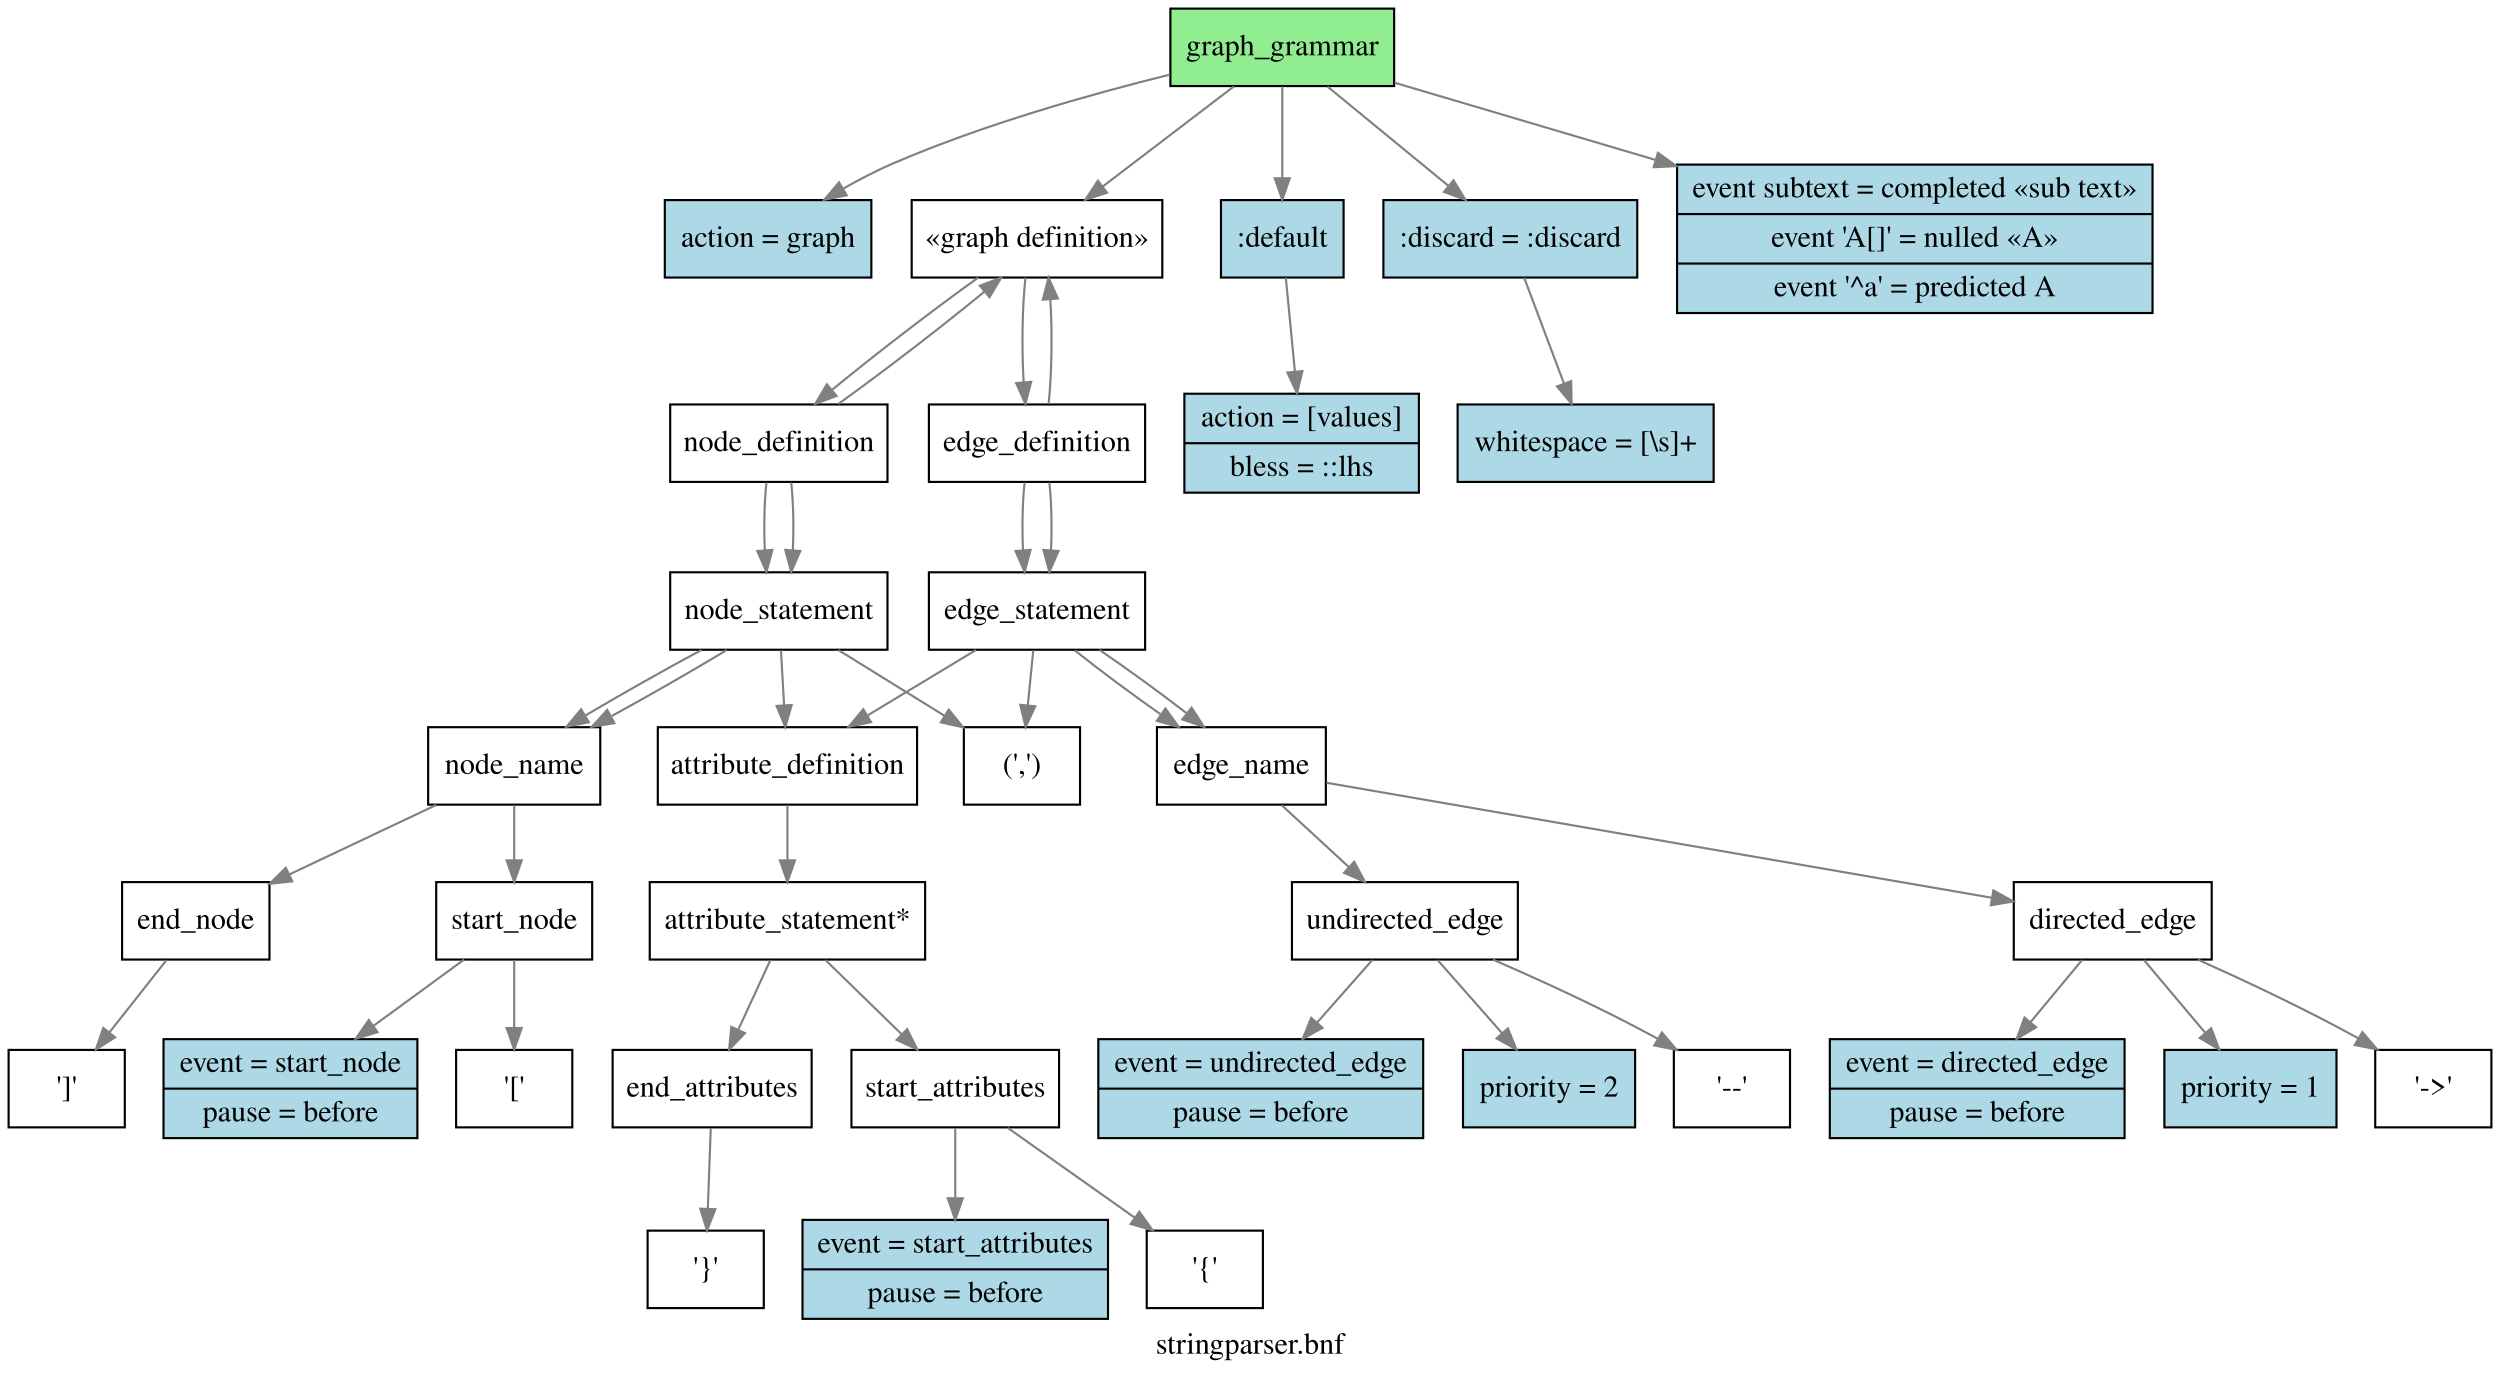
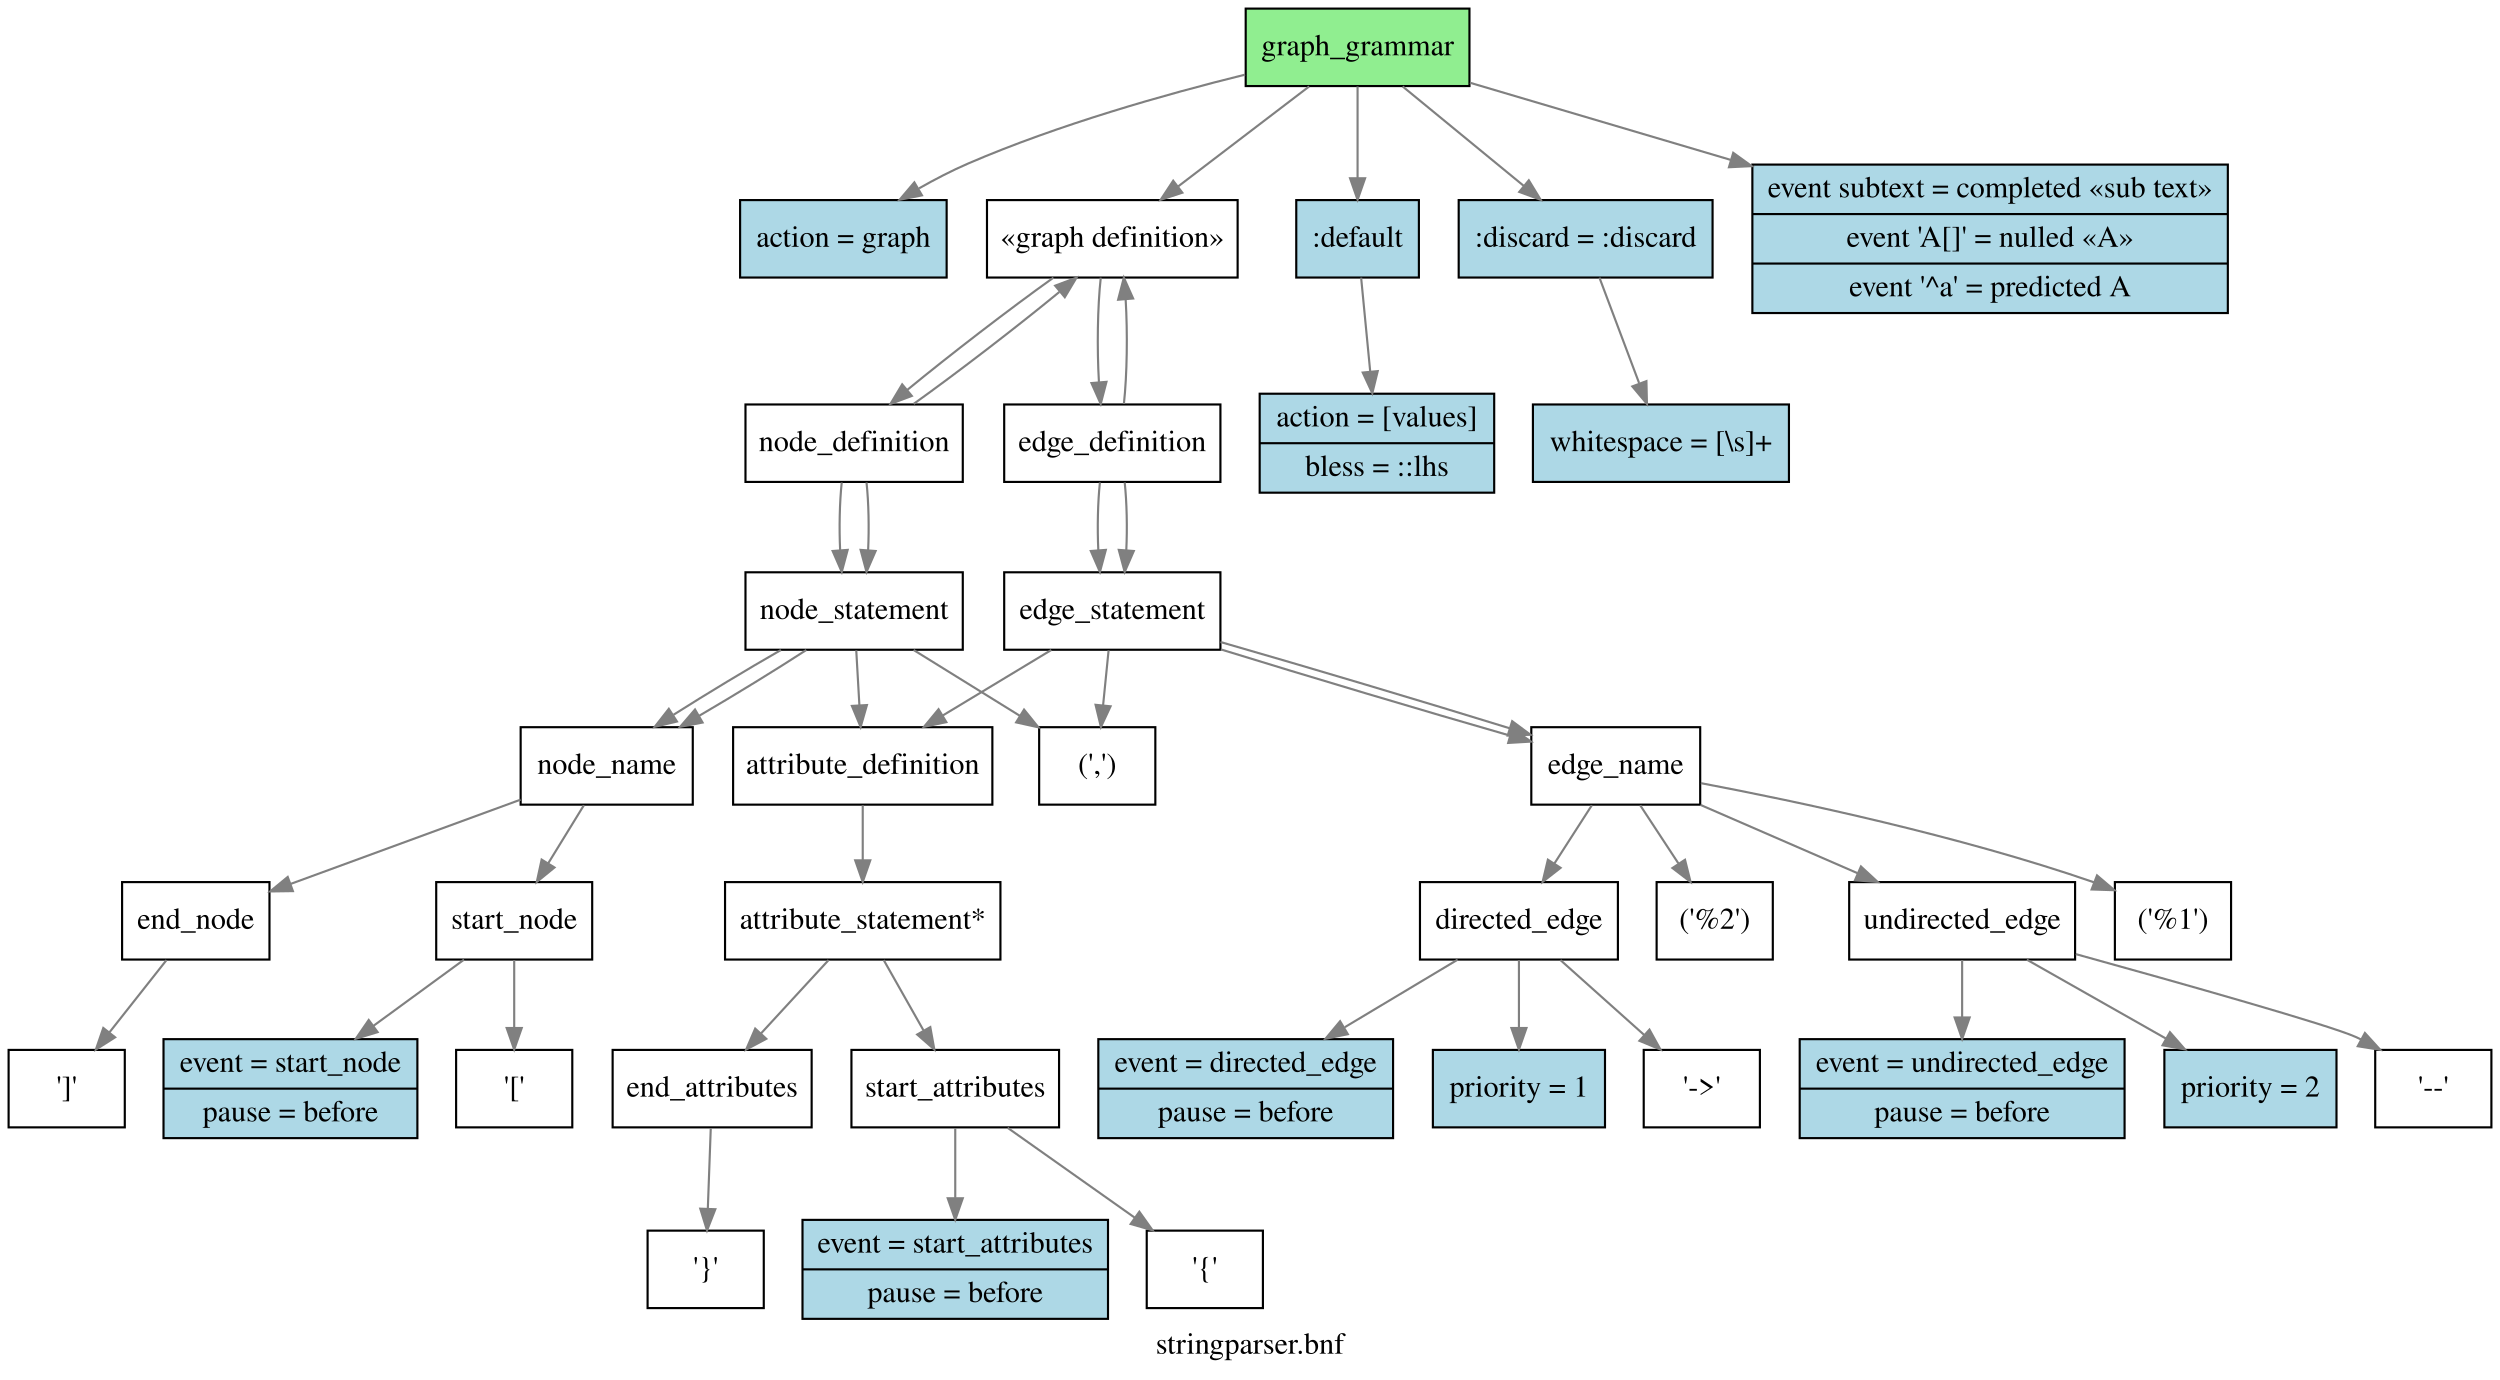
<svg xmlns="http://www.w3.org/2000/svg" width="1162pt" height="641pt" viewBox="0.00 0.00 1162.00 641.00">
  <g id="graph0" class="graph" transform="scale(1 1) rotate(0) translate(4 637)">
    <polygon fill="white" stroke="white" points="-4,5 -4,-637 1159,-637 1159,5 -4,5" />
    <text text-anchor="middle" x="577" y="-7.8" font-family="Times,serif" font-size="14.00">stringparser.bnf</text>
    <g id="node1" class="node">
-       <polygon fill="lightgreen" stroke="black" points="644,-633 540,-633 540,-597 644,-597 644,-633" />
-       <text text-anchor="middle" x="592" y="-611.3" font-family="Times,serif" font-size="14.00">graph_grammar</text>
+       <polygon fill="lightgreen" stroke="black" points="679,-633 575,-633 575,-597 679,-597 679,-633" />
+       <text text-anchor="middle" x="627" y="-611.3" font-family="Times,serif" font-size="14.00">graph_grammar</text>
    </g>
    <g id="node2" class="node">
-       <polygon fill="lightblue" stroke="black" points="305,-508 305,-544 401,-544 401,-508 305,-508" />
-       <text text-anchor="middle" x="353" y="-522.3" font-family="Times,serif" font-size="14.00">action = graph</text>
+       <polygon fill="lightblue" stroke="black" points="340,-508 340,-544 436,-544 436,-508 340,-508" />
+       <text text-anchor="middle" x="388" y="-522.3" font-family="Times,serif" font-size="14.00">action = graph</text>
    </g>
    <g id="edge1" class="edge">
-       <path fill="none" stroke="grey" d="M539.718,-602.309C502.914,-593.215 452.936,-579.104 411,-561 403.39,-557.715 395.539,-553.636 388.166,-549.456" />
-       <polygon fill="grey" stroke="grey" points="389.533,-546.201 379.137,-544.16 385.992,-552.239 389.533,-546.201" />
+       <path fill="none" stroke="grey" d="M574.718,-602.309C537.914,-593.215 487.936,-579.104 446,-561 438.39,-557.715 430.539,-553.636 423.166,-549.456" />
+       <polygon fill="grey" stroke="grey" points="424.533,-546.201 414.137,-544.16 420.992,-552.239 424.533,-546.201" />
    </g>
    <g id="node3" class="node">
-       <polygon fill="none" stroke="black" points="536.25,-544 419.75,-544 419.75,-508 536.25,-508 536.25,-544" />
-       <text text-anchor="middle" x="478" y="-522.3" font-family="Times,serif" font-size="14.00">«graph definition»</text>
+       <polygon fill="none" stroke="black" points="571.25,-544 454.75,-544 454.75,-508 571.25,-508 571.25,-544" />
+       <text text-anchor="middle" x="513" y="-522.3" font-family="Times,serif" font-size="14.00">«graph definition»</text>
    </g>
    <g id="edge2" class="edge">
-       <path fill="none" stroke="grey" d="M569.477,-596.812C552.068,-583.525 527.785,-564.994 508.613,-550.362" />
-       <polygon fill="grey" stroke="grey" points="510.549,-547.437 500.476,-544.153 506.302,-553.002 510.549,-547.437" />
-     </g>
-     <g id="node31" class="node">
-       <polygon fill="lightblue" stroke="black" points="620.5,-544 563.5,-544 563.5,-508 620.5,-508 620.5,-544" />
-       <text text-anchor="middle" x="592" y="-522.3" font-family="Times,serif" font-size="14.00">:default</text>
-     </g>
-     <g id="edge38" class="edge">
-       <path fill="none" stroke="grey" d="M592,-596.812C592,-584.657 592,-568.114 592,-554.182" />
-       <polygon fill="grey" stroke="grey" points="595.5,-554.153 592,-544.153 588.5,-554.153 595.5,-554.153" />
+       <path fill="none" stroke="grey" d="M604.477,-596.812C587.068,-583.525 562.785,-564.994 543.613,-550.362" />
+       <polygon fill="grey" stroke="grey" points="545.549,-547.437 535.476,-544.153 541.302,-553.002 545.549,-547.437" />
    </g>
    <g id="node33" class="node">
-       <polygon fill="lightblue" stroke="black" points="757,-544 639,-544 639,-508 757,-508 757,-544" />
-       <text text-anchor="middle" x="698" y="-522.3" font-family="Times,serif" font-size="14.00">:discard = :discard</text>
+       <polygon fill="lightblue" stroke="black" points="655.5,-544 598.5,-544 598.5,-508 655.5,-508 655.5,-544" />
+       <text text-anchor="middle" x="627" y="-522.3" font-family="Times,serif" font-size="14.00">:default</text>
    </g>
    <g id="edge40" class="edge">
-       <path fill="none" stroke="grey" d="M612.942,-596.812C629.057,-583.585 651.506,-565.16 669.295,-550.559" />
-       <polygon fill="grey" stroke="grey" points="671.592,-553.202 677.101,-544.153 667.151,-547.792 671.592,-553.202" />
+       <path fill="none" stroke="grey" d="M627,-596.812C627,-584.657 627,-568.114 627,-554.182" />
+       <polygon fill="grey" stroke="grey" points="630.5,-554.153 627,-544.153 623.5,-554.153 630.5,-554.153" />
    </g>
    <g id="node35" class="node">
-       <polygon fill="lightblue" stroke="black" points="775.5,-491.5 775.5,-560.5 996.5,-560.5 996.5,-491.5 775.5,-491.5" />
-       <text text-anchor="middle" x="886" y="-545.3" font-family="Times,serif" font-size="14.00">event subtext = completed «sub text»</text>
-       <polyline fill="none" stroke="black" points="775.5,-537.5 996.5,-537.5 " />
-       <text text-anchor="middle" x="886" y="-522.3" font-family="Times,serif" font-size="14.00">event 'A[]' = nulled «A»</text>
-       <polyline fill="none" stroke="black" points="775.5,-514.5 996.5,-514.5 " />
-       <text text-anchor="middle" x="886" y="-499.3" font-family="Times,serif" font-size="14.00">event '^a' = predicted A</text>
+       <polygon fill="lightblue" stroke="black" points="792,-544 674,-544 674,-508 792,-508 792,-544" />
+       <text text-anchor="middle" x="733" y="-522.3" font-family="Times,serif" font-size="14.00">:discard = :discard</text>
    </g>
    <g id="edge42" class="edge">
-       <path fill="none" stroke="grey" d="M644.223,-598.546C677.901,-588.58 723.149,-575.19 765.392,-562.69" />
-       <polygon fill="grey" stroke="grey" points="766.606,-565.981 775.201,-559.787 764.619,-559.269 766.606,-565.981" />
+       <path fill="none" stroke="grey" d="M647.942,-596.812C664.057,-583.585 686.506,-565.16 704.295,-550.559" />
+       <polygon fill="grey" stroke="grey" points="706.592,-553.202 712.101,-544.153 702.151,-547.792 706.592,-553.202" />
+     </g>
+     <g id="node37" class="node">
+       <polygon fill="lightblue" stroke="black" points="810.5,-491.5 810.5,-560.5 1031.5,-560.5 1031.5,-491.5 810.5,-491.5" />
+       <text text-anchor="middle" x="921" y="-545.3" font-family="Times,serif" font-size="14.00">event subtext = completed «sub text»</text>
+       <polyline fill="none" stroke="black" points="810.5,-537.5 1031.5,-537.5 " />
+       <text text-anchor="middle" x="921" y="-522.3" font-family="Times,serif" font-size="14.00">event 'A[]' = nulled «A»</text>
+       <polyline fill="none" stroke="black" points="810.5,-514.5 1031.5,-514.5 " />
+       <text text-anchor="middle" x="921" y="-499.3" font-family="Times,serif" font-size="14.00">event '^a' = predicted A</text>
+     </g>
+     <g id="edge44" class="edge">
+       <path fill="none" stroke="grey" d="M679.223,-598.546C712.901,-588.58 758.149,-575.19 800.392,-562.69" />
+       <polygon fill="grey" stroke="grey" points="801.606,-565.981 810.201,-559.787 799.619,-559.269 801.606,-565.981" />
    </g>
    <g id="node4" class="node">
-       <polygon fill="none" stroke="black" points="408.5,-449 307.5,-449 307.5,-413 408.5,-413 408.5,-449" />
-       <text text-anchor="middle" x="358" y="-427.3" font-family="Times,serif" font-size="14.00">node_definition</text>
+       <polygon fill="none" stroke="black" points="443.5,-449 342.5,-449 342.5,-413 443.5,-413 443.5,-449" />
+       <text text-anchor="middle" x="393" y="-427.3" font-family="Times,serif" font-size="14.00">node_definition</text>
    </g>
    <g id="edge3" class="edge">
-       <path fill="none" stroke="grey" d="M450.626,-507.942C430.098,-493.286 402.431,-472.001 382.601,-455.692" />
-       <polygon fill="grey" stroke="grey" points="384.812,-452.979 374.89,-449.264 380.33,-458.356 384.812,-452.979" />
+       <path fill="none" stroke="grey" d="M485.626,-507.942C465.098,-493.286 437.431,-472.001 417.601,-455.692" />
+       <polygon fill="grey" stroke="grey" points="419.812,-452.979 409.89,-449.264 415.33,-458.356 419.812,-452.979" />
    </g>
    <g id="node20" class="node">
-       <polygon fill="none" stroke="black" points="528.25,-449 427.75,-449 427.75,-413 528.25,-413 528.25,-449" />
-       <text text-anchor="middle" x="478" y="-427.3" font-family="Times,serif" font-size="14.00">edge_definition</text>
+       <polygon fill="none" stroke="black" points="563.25,-449 462.75,-449 462.75,-413 563.25,-413 563.25,-449" />
+       <text text-anchor="middle" x="513" y="-427.3" font-family="Times,serif" font-size="14.00">edge_definition</text>
    </g>
    <g id="edge22" class="edge">
-       <path fill="none" stroke="grey" d="M472.636,-507.942C471.141,-494.394 470.855,-475.18 471.78,-459.469" />
-       <polygon fill="grey" stroke="grey" points="475.288,-459.516 472.613,-449.264 468.311,-458.946 475.288,-459.516" />
+       <path fill="none" stroke="grey" d="M507.636,-507.942C506.141,-494.394 505.855,-475.18 506.78,-459.469" />
+       <polygon fill="grey" stroke="grey" points="510.288,-459.516 507.613,-449.264 503.311,-458.946 510.288,-459.516" />
    </g>
    <g id="node5" class="node">
-       <polygon fill="none" stroke="black" points="408.5,-371 307.5,-371 307.5,-335 408.5,-335 408.5,-371" />
-       <text text-anchor="middle" x="358" y="-349.3" font-family="Times,serif" font-size="14.00">node_statement</text>
+       <polygon fill="none" stroke="black" points="443.5,-371 342.5,-371 342.5,-335 443.5,-335 443.5,-371" />
+       <text text-anchor="middle" x="393" y="-349.3" font-family="Times,serif" font-size="14.00">node_statement</text>
    </g>
    <g id="edge4" class="edge">
-       <path fill="none" stroke="grey" d="M352.239,-412.754C351.248,-403.426 351.002,-391.691 351.5,-381.165" />
-       <polygon fill="grey" stroke="grey" points="354.991,-381.41 352.246,-371.177 348.011,-380.889 354.991,-381.41" />
+       <path fill="none" stroke="grey" d="M387.239,-412.754C386.248,-403.426 386.002,-391.691 386.5,-381.165" />
+       <polygon fill="grey" stroke="grey" points="389.991,-381.41 387.246,-371.177 383.011,-380.889 389.991,-381.41" />
    </g>
    <g id="edge5" class="edge">
-       <path fill="none" stroke="grey" d="M363.761,-412.754C364.752,-403.426 364.998,-391.691 364.5,-381.165" />
-       <polygon fill="grey" stroke="grey" points="367.989,-380.889 363.754,-371.177 361.009,-381.41 367.989,-380.889" />
+       <path fill="none" stroke="grey" d="M398.761,-412.754C399.752,-403.426 399.998,-391.691 399.5,-381.165" />
+       <polygon fill="grey" stroke="grey" points="402.989,-380.889 398.754,-371.177 396.009,-381.41 402.989,-380.889" />
    </g>
    <g id="edge21" class="edge">
-       <path fill="none" stroke="grey" d="M385.663,-449.264C406.167,-463.917 433.675,-485.086 453.414,-501.32" />
-       <polygon fill="grey" stroke="grey" points="451.433,-504.226 461.354,-507.942 455.916,-498.85 451.433,-504.226" />
+       <path fill="none" stroke="grey" d="M420.663,-449.264C441.167,-463.917 468.675,-485.086 488.414,-501.32" />
+       <polygon fill="grey" stroke="grey" points="486.433,-504.226 496.354,-507.942 490.916,-498.85 486.433,-504.226" />
    </g>
    <g id="node6" class="node">
-       <polygon fill="none" stroke="black" points="275,-299 195,-299 195,-263 275,-263 275,-299" />
-       <text text-anchor="middle" x="235" y="-277.3" font-family="Times,serif" font-size="14.00">node_name</text>
+       <polygon fill="none" stroke="black" points="318,-299 238,-299 238,-263 318,-263 318,-299" />
+       <text text-anchor="middle" x="278" y="-277.3" font-family="Times,serif" font-size="14.00">node_name</text>
    </g>
    <g id="edge6" class="edge">
-       <path fill="none" stroke="grey" d="M322.014,-334.876C304.974,-325.724 284.823,-314.342 268.158,-304.485" />
-       <polygon fill="grey" stroke="grey" points="269.68,-301.317 259.301,-299.19 266.088,-307.325 269.68,-301.317" />
+       <path fill="none" stroke="grey" d="M358.971,-334.876C343.125,-325.808 324.476,-314.552 309.021,-304.759" />
+       <polygon fill="grey" stroke="grey" points="310.644,-301.642 300.336,-299.19 306.865,-307.534 310.644,-301.642" />
    </g>
    <g id="edge7" class="edge">
-       <path fill="none" stroke="grey" d="M333.808,-334.876C318.543,-325.639 298.467,-314.131 280.361,-304.212" />
-       <polygon fill="grey" stroke="grey" points="281.567,-300.884 271.109,-299.19 278.228,-307.036 281.567,-300.884" />
+       <path fill="none" stroke="grey" d="M370.765,-334.876C356.556,-325.639 337.795,-314.131 320.823,-304.212" />
+       <polygon fill="grey" stroke="grey" points="322.553,-301.169 312.144,-299.19 319.047,-307.228 322.553,-301.169" />
    </g>
    <g id="node12" class="node">
-       <polygon fill="none" stroke="black" points="422.25,-299 301.75,-299 301.75,-263 422.25,-263 422.25,-299" />
-       <text text-anchor="middle" x="362" y="-277.3" font-family="Times,serif" font-size="14.00">attribute_definition</text>
+       <polygon fill="none" stroke="black" points="457.25,-299 336.75,-299 336.75,-263 457.25,-263 457.25,-299" />
+       <text text-anchor="middle" x="397" y="-277.3" font-family="Times,serif" font-size="14.00">attribute_definition</text>
    </g>
    <g id="edge13" class="edge">
-       <path fill="none" stroke="grey" d="M358.989,-334.697C359.43,-326.983 359.959,-317.712 360.451,-309.112" />
-       <polygon fill="grey" stroke="grey" points="363.946,-309.288 361.023,-299.104 356.958,-308.888 363.946,-309.288" />
+       <path fill="none" stroke="grey" d="M393.989,-334.697C394.43,-326.983 394.959,-317.712 395.451,-309.112" />
+       <polygon fill="grey" stroke="grey" points="398.946,-309.288 396.023,-299.104 391.958,-308.888 398.946,-309.288" />
    </g>
    <g id="node19" class="node">
-       <polygon fill="none" stroke="black" points="498,-299 444,-299 444,-263 498,-263 498,-299" />
-       <text text-anchor="middle" x="471" y="-277.3" font-family="Times,serif" font-size="14.00">(',')</text>
+       <polygon fill="none" stroke="black" points="533,-299 479,-299 479,-263 533,-263 533,-299" />
+       <text text-anchor="middle" x="506" y="-277.3" font-family="Times,serif" font-size="14.00">(',')</text>
    </g>
    <g id="edge20" class="edge">
-       <path fill="none" stroke="grey" d="M385.643,-334.876C400.528,-325.655 419.066,-314.172 435.059,-304.265" />
-       <polygon fill="grey" stroke="grey" points="436.985,-307.189 443.642,-298.947 433.298,-301.238 436.985,-307.189" />
+       <path fill="none" stroke="grey" d="M420.643,-334.876C435.528,-325.655 454.066,-314.172 470.059,-304.265" />
+       <polygon fill="grey" stroke="grey" points="471.985,-307.189 478.642,-298.947 468.298,-301.238 471.985,-307.189" />
    </g>
    <g id="node7" class="node">
      <polygon fill="none" stroke="black" points="271.25,-227 198.75,-227 198.75,-191 271.25,-191 271.25,-227" />
      <text text-anchor="middle" x="235" y="-205.3" font-family="Times,serif" font-size="14.00">start_node</text>
    </g>
    <g id="edge8" class="edge">
-       <path fill="none" stroke="grey" d="M235,-262.697C235,-254.983 235,-245.712 235,-237.112" />
-       <polygon fill="grey" stroke="grey" points="238.5,-237.104 235,-227.104 231.5,-237.104 238.5,-237.104" />
+       <path fill="none" stroke="grey" d="M267.371,-262.697C262.372,-254.559 256.309,-244.689 250.788,-235.701" />
+       <polygon fill="grey" stroke="grey" points="253.723,-233.793 245.507,-227.104 247.759,-237.457 253.723,-233.793" />
    </g>
    <g id="node10" class="node">
      <polygon fill="none" stroke="black" points="121.25,-227 52.75,-227 52.75,-191 121.25,-191 121.25,-227" />
      <text text-anchor="middle" x="87" y="-205.3" font-family="Times,serif" font-size="14.00">end_node</text>
    </g>
    <g id="edge11" class="edge">
-       <path fill="none" stroke="grey" d="M198.795,-262.876C178.221,-253.145 152.318,-240.894 130.627,-230.635" />
-       <polygon fill="grey" stroke="grey" points="131.842,-227.337 121.306,-226.226 128.849,-233.665 131.842,-227.337" />
+       <path fill="none" stroke="grey" d="M237.96,-265.326C206.733,-253.881 163.399,-238 131.166,-226.186" />
+       <polygon fill="grey" stroke="grey" points="132.138,-222.815 121.545,-222.66 129.729,-229.388 132.138,-222.815" />
    </g>
    <g id="node8" class="node">
      <polygon fill="lightblue" stroke="black" points="72,-108 72,-154 190,-154 190,-108 72,-108" />
      <text text-anchor="middle" x="131" y="-138.8" font-family="Times,serif" font-size="14.00">event = start_node</text>
      <polyline fill="none" stroke="black" points="72,-131 190,-131 " />
      <text text-anchor="middle" x="131" y="-115.8" font-family="Times,serif" font-size="14.00">pause = before</text>
    </g>
    <g id="edge9" class="edge">
      <path fill="none" stroke="grey" d="M211.66,-190.944C199.245,-181.871 183.659,-170.482 169.506,-160.139" />
      <polygon fill="grey" stroke="grey" points="171.513,-157.271 161.374,-154.196 167.383,-162.922 171.513,-157.271" />
    </g>
    <g id="node9" class="node">
      <polygon fill="none" stroke="black" points="262,-149 208,-149 208,-113 262,-113 262,-149" />
      <text text-anchor="middle" x="235" y="-127.3" font-family="Times,serif" font-size="14.00">'['</text>
    </g>
    <g id="edge10" class="edge">
      <path fill="none" stroke="grey" d="M235,-190.754C235,-181.523 235,-169.935 235,-159.495" />
      <polygon fill="grey" stroke="grey" points="238.5,-159.177 235,-149.177 231.5,-159.177 238.5,-159.177" />
    </g>
    <g id="node11" class="node">
      <polygon fill="none" stroke="black" points="54,-149 0,-149 0,-113 54,-113 54,-149" />
      <text text-anchor="middle" x="27" y="-127.3" font-family="Times,serif" font-size="14.00">']'</text>
    </g>
    <g id="edge12" class="edge">
      <path fill="none" stroke="grey" d="M73.385,-190.754C65.56,-180.843 55.59,-168.214 46.9,-157.207" />
      <polygon fill="grey" stroke="grey" points="49.505,-154.857 40.561,-149.177 44.01,-159.195 49.505,-154.857" />
    </g>
    <g id="node13" class="node">
-       <polygon fill="none" stroke="black" points="426,-227 298,-227 298,-191 426,-191 426,-227" />
-       <text text-anchor="middle" x="362" y="-205.3" font-family="Times,serif" font-size="14.00">attribute_statement*</text>
+       <polygon fill="none" stroke="black" points="461,-227 333,-227 333,-191 461,-191 461,-227" />
+       <text text-anchor="middle" x="397" y="-205.3" font-family="Times,serif" font-size="14.00">attribute_statement*</text>
    </g>
    <g id="edge14" class="edge">
-       <path fill="none" stroke="grey" d="M362,-262.697C362,-254.983 362,-245.712 362,-237.112" />
-       <polygon fill="grey" stroke="grey" points="365.5,-237.104 362,-227.104 358.5,-237.104 365.5,-237.104" />
+       <path fill="none" stroke="grey" d="M397,-262.697C397,-254.983 397,-245.712 397,-237.112" />
+       <polygon fill="grey" stroke="grey" points="400.5,-237.104 397,-227.104 393.5,-237.104 400.5,-237.104" />
    </g>
    <g id="node14" class="node">
      <polygon fill="none" stroke="black" points="488.25,-149 391.75,-149 391.75,-113 488.25,-113 488.25,-149" />
      <text text-anchor="middle" x="440" y="-127.3" font-family="Times,serif" font-size="14.00">start_attributes</text>
    </g>
    <g id="edge15" class="edge">
-       <path fill="none" stroke="grey" d="M379.699,-190.754C390.171,-180.551 403.598,-167.469 415.122,-156.24" />
-       <polygon fill="grey" stroke="grey" points="417.651,-158.663 422.371,-149.177 412.766,-153.649 417.651,-158.663" />
+       <path fill="none" stroke="grey" d="M406.757,-190.754C412.2,-181.135 419.091,-168.955 425.186,-158.182" />
+       <polygon fill="grey" stroke="grey" points="428.403,-159.604 430.281,-149.177 422.311,-156.157 428.403,-159.604" />
    </g>
    <g id="node17" class="node">
      <polygon fill="none" stroke="black" points="373.25,-149 280.75,-149 280.75,-113 373.25,-113 373.25,-149" />
      <text text-anchor="middle" x="327" y="-127.3" font-family="Times,serif" font-size="14.00">end_attributes</text>
    </g>
    <g id="edge18" class="edge">
-       <path fill="none" stroke="grey" d="M354.058,-190.754C349.672,-181.232 344.132,-169.201 339.208,-158.509" />
-       <polygon fill="grey" stroke="grey" points="342.273,-156.796 334.911,-149.177 335.915,-159.724 342.273,-156.796" />
+       <path fill="none" stroke="grey" d="M381.116,-190.754C371.808,-180.649 359.898,-167.718 349.622,-156.561" />
+       <polygon fill="grey" stroke="grey" points="352.17,-154.162 342.821,-149.177 347.022,-158.904 352.17,-154.162" />
    </g>
    <g id="node15" class="node">
      <polygon fill="lightblue" stroke="black" points="369,-24 369,-70 511,-70 511,-24 369,-24" />
      <text text-anchor="middle" x="440" y="-54.8" font-family="Times,serif" font-size="14.00">event = start_attributes</text>
      <polyline fill="none" stroke="black" points="369,-47 511,-47 " />
      <text text-anchor="middle" x="440" y="-31.8" font-family="Times,serif" font-size="14.00">pause = before</text>
    </g>
    <g id="edge16" class="edge">
      <path fill="none" stroke="grey" d="M440,-112.61C440,-103.204 440,-91.284 440,-80.251" />
      <polygon fill="grey" stroke="grey" points="443.5,-80.055 440,-70.055 436.5,-80.055 443.5,-80.055" />
    </g>
    <g id="node16" class="node">
      <polygon fill="none" stroke="black" points="583,-65 529,-65 529,-29 583,-29 583,-65" />
      <text text-anchor="middle" x="556" y="-43.3" font-family="Times,serif" font-size="14.00">'{'</text>
    </g>
    <g id="edge17" class="edge">
      <path fill="none" stroke="grey" d="M464.317,-112.81C481.486,-100.674 504.68,-84.278 523.443,-71.014" />
      <polygon fill="grey" stroke="grey" points="525.569,-73.798 531.715,-65.167 521.528,-68.082 525.569,-73.798" />
    </g>
    <g id="node18" class="node">
      <polygon fill="none" stroke="black" points="351,-65 297,-65 297,-29 351,-29 351,-65" />
      <text text-anchor="middle" x="324" y="-43.3" font-family="Times,serif" font-size="14.00">'}'</text>
    </g>
    <g id="edge19" class="edge">
      <path fill="none" stroke="grey" d="M326.364,-112.61C325.967,-101.774 325.449,-87.601 324.998,-75.291" />
      <polygon fill="grey" stroke="grey" points="328.488,-74.949 324.625,-65.084 321.493,-75.205 328.488,-74.949" />
    </g>
    <g id="node21" class="node">
-       <polygon fill="none" stroke="black" points="528.25,-371 427.75,-371 427.75,-335 528.25,-335 528.25,-371" />
-       <text text-anchor="middle" x="478" y="-349.3" font-family="Times,serif" font-size="14.00">edge_statement</text>
+       <polygon fill="none" stroke="black" points="563.25,-371 462.75,-371 462.75,-335 563.25,-335 563.25,-371" />
+       <text text-anchor="middle" x="513" y="-349.3" font-family="Times,serif" font-size="14.00">edge_statement</text>
    </g>
    <g id="edge23" class="edge">
-       <path fill="none" stroke="grey" d="M472.239,-412.754C471.248,-403.426 471.002,-391.691 471.5,-381.165" />
-       <polygon fill="grey" stroke="grey" points="474.991,-381.41 472.246,-371.177 468.011,-380.889 474.991,-381.41" />
+       <path fill="none" stroke="grey" d="M507.239,-412.754C506.248,-403.426 506.002,-391.691 506.5,-381.165" />
+       <polygon fill="grey" stroke="grey" points="509.991,-381.41 507.246,-371.177 503.011,-380.889 509.991,-381.41" />
    </g>
    <g id="edge24" class="edge">
-       <path fill="none" stroke="grey" d="M483.761,-412.754C484.752,-403.426 484.998,-391.691 484.5,-381.165" />
-       <polygon fill="grey" stroke="grey" points="487.989,-380.889 483.754,-371.177 481.009,-381.41 487.989,-380.889" />
+       <path fill="none" stroke="grey" d="M518.761,-412.754C519.752,-403.426 519.998,-391.691 519.5,-381.165" />
+       <polygon fill="grey" stroke="grey" points="522.989,-380.889 518.754,-371.177 516.009,-381.41 522.989,-380.889" />
+     </g>
+     <g id="edge39" class="edge">
+       <path fill="none" stroke="grey" d="M518.387,-449.264C519.87,-462.87 520.143,-482.095 519.206,-497.77" />
+       <polygon fill="grey" stroke="grey" points="515.701,-497.688 518.364,-507.942 522.677,-498.265 515.701,-497.688" />
+     </g>
+     <g id="node22" class="node">
+       <polygon fill="none" stroke="black" points="786.25,-299 707.75,-299 707.75,-263 786.25,-263 786.25,-299" />
+       <text text-anchor="middle" x="747" y="-277.3" font-family="Times,serif" font-size="14.00">edge_name</text>
+     </g>
+     <g id="edge25" class="edge">
+       <path fill="none" stroke="grey" d="M563.478,-335.144C603.304,-322.837 658.431,-306.393 697.902,-295.073" />
+       <polygon fill="grey" stroke="grey" points="698.925,-298.421 707.58,-292.311 697.004,-291.689 698.925,-298.421" />
+     </g>
+     <g id="edge26" class="edge">
+       <path fill="none" stroke="grey" d="M563.287,-338.586C603.056,-327.168 658.164,-310.721 697.678,-298.498" />
+       <polygon fill="grey" stroke="grey" points="698.858,-301.797 707.37,-295.488 696.781,-295.112 698.858,-301.797" />
    </g>
    <g id="edge37" class="edge">
-       <path fill="none" stroke="grey" d="M483.387,-449.264C484.87,-462.87 485.143,-482.095 484.206,-497.77" />
-       <polygon fill="grey" stroke="grey" points="480.701,-497.688 483.364,-507.942 487.677,-498.265 480.701,-497.688" />
-     </g>
-     <g id="node22" class="node">
-       <polygon fill="none" stroke="black" points="612.25,-299 533.75,-299 533.75,-263 612.25,-263 612.25,-299" />
-       <text text-anchor="middle" x="573" y="-277.3" font-family="Times,serif" font-size="14.00">edge_name</text>
-     </g>
-     <g id="edge25" class="edge">
-       <path fill="none" stroke="grey" d="M495.567,-334.697C506.835,-325.711 521.741,-314.614 535.509,-304.924" />
-       <polygon fill="grey" stroke="grey" points="537.674,-307.682 543.892,-299.104 533.681,-301.932 537.674,-307.682" />
-     </g>
-     <g id="edge26" class="edge">
-       <path fill="none" stroke="grey" d="M507.137,-334.876C520.02,-326.063 534.961,-315.182 547.41,-305.586" />
-       <polygon fill="grey" stroke="grey" points="549.862,-308.112 555.575,-299.19 545.545,-302.602 549.862,-308.112" />
+       <path fill="none" stroke="grey" d="M484.623,-334.876C469.456,-325.724 450.595,-314.342 434.261,-304.485" />
+       <polygon fill="grey" stroke="grey" points="435.856,-301.36 425.486,-299.19 432.239,-307.353 435.856,-301.36" />
+     </g>
+     <g id="edge38" class="edge">
+       <path fill="none" stroke="grey" d="M511.27,-334.697C510.498,-326.983 509.571,-317.712 508.711,-309.112" />
+       <polygon fill="grey" stroke="grey" points="512.188,-308.706 507.71,-299.104 505.223,-309.403 512.188,-308.706" />
+     </g>
+     <g id="node23" class="node">
+       <polygon fill="none" stroke="black" points="1033,-227 979,-227 979,-191 1033,-191 1033,-227" />
+       <text text-anchor="middle" x="1006" y="-205.3" font-family="Times,serif" font-size="14.00">('%1')</text>
+     </g>
+     <g id="edge27" class="edge">
+       <path fill="none" stroke="grey" d="M786.564,-272.992C831.488,-264.478 906.639,-248.536 969,-227 969.1,-226.965 969.201,-226.931 969.301,-226.896" />
+       <polygon fill="grey" stroke="grey" points="970.701,-230.107 978.767,-223.238 968.177,-223.578 970.701,-230.107" />
+     </g>
+     <g id="node24" class="node">
+       <polygon fill="none" stroke="black" points="748,-227 656,-227 656,-191 748,-191 748,-227" />
+       <text text-anchor="middle" x="702" y="-205.3" font-family="Times,serif" font-size="14.00">directed_edge</text>
+     </g>
+     <g id="edge28" class="edge">
+       <path fill="none" stroke="grey" d="M735.876,-262.697C730.645,-254.559 724.3,-244.689 718.522,-235.701" />
+       <polygon fill="grey" stroke="grey" points="721.347,-233.623 712.996,-227.104 715.459,-237.409 721.347,-233.623" />
+     </g>
+     <g id="node28" class="node">
+       <polygon fill="none" stroke="black" points="820,-227 766,-227 766,-191 820,-191 820,-227" />
+       <text text-anchor="middle" x="793" y="-205.3" font-family="Times,serif" font-size="14.00">('%2')</text>
+     </g>
+     <g id="edge32" class="edge">
+       <path fill="none" stroke="grey" d="M758.371,-262.697C763.718,-254.559 770.204,-244.689 776.111,-235.701" />
+       <polygon fill="grey" stroke="grey" points="779.193,-237.384 781.76,-227.104 773.343,-233.539 779.193,-237.384" />
+     </g>
+     <g id="node29" class="node">
+       <polygon fill="none" stroke="black" points="960.5,-227 855.5,-227 855.5,-191 960.5,-191 960.5,-227" />
+       <text text-anchor="middle" x="908" y="-205.3" font-family="Times,serif" font-size="14.00">undirected_edge</text>
+     </g>
+     <g id="edge33" class="edge">
+       <path fill="none" stroke="grey" d="M786.385,-262.876C808.395,-253.307 836.01,-241.3 859.36,-231.148" />
+       <polygon fill="grey" stroke="grey" points="860.968,-234.265 868.743,-227.068 858.177,-227.846 860.968,-234.265" />
+     </g>
+     <g id="node25" class="node">
+       <polygon fill="lightblue" stroke="black" points="506.5,-108 506.5,-154 643.5,-154 643.5,-108 506.5,-108" />
+       <text text-anchor="middle" x="575" y="-138.8" font-family="Times,serif" font-size="14.00">event = directed_edge</text>
+       <polyline fill="none" stroke="black" points="506.5,-131 643.5,-131 " />
+       <text text-anchor="middle" x="575" y="-115.8" font-family="Times,serif" font-size="14.00">pause = before</text>
+     </g>
+     <g id="edge29" class="edge">
+       <path fill="none" stroke="grey" d="M673.499,-190.944C658.054,-181.702 638.592,-170.055 621.055,-159.561" />
+       <polygon fill="grey" stroke="grey" points="622.469,-156.328 612.091,-154.196 618.875,-162.335 622.469,-156.328" />
+     </g>
+     <g id="node26" class="node">
+       <polygon fill="lightblue" stroke="black" points="662,-113 662,-149 742,-149 742,-113 662,-113" />
+       <text text-anchor="middle" x="702" y="-127.3" font-family="Times,serif" font-size="14.00">priority = 1</text>
+     </g>
+     <g id="edge30" class="edge">
+       <path fill="none" stroke="grey" d="M702,-190.754C702,-181.523 702,-169.935 702,-159.495" />
+       <polygon fill="grey" stroke="grey" points="705.5,-159.177 702,-149.177 698.5,-159.177 705.5,-159.177" />
+     </g>
+     <g id="node27" class="node">
+       <polygon fill="none" stroke="black" points="814,-149 760,-149 760,-113 814,-113 814,-149" />
+       <text text-anchor="middle" x="787" y="-127.3" font-family="Times,serif" font-size="14.00">'-&gt;'</text>
+     </g>
+     <g id="edge31" class="edge">
+       <path fill="none" stroke="grey" d="M721.288,-190.754C732.808,-180.454 747.61,-167.22 760.248,-155.92" />
+       <polygon fill="grey" stroke="grey" points="762.667,-158.452 767.789,-149.177 758.001,-153.234 762.667,-158.452" />
+     </g>
+     <g id="node30" class="node">
+       <polygon fill="lightblue" stroke="black" points="832.5,-108 832.5,-154 983.5,-154 983.5,-108 832.5,-108" />
+       <text text-anchor="middle" x="908" y="-138.8" font-family="Times,serif" font-size="14.00">event = undirected_edge</text>
+       <polyline fill="none" stroke="black" points="832.5,-131 983.5,-131 " />
+       <text text-anchor="middle" x="908" y="-115.8" font-family="Times,serif" font-size="14.00">pause = before</text>
+     </g>
+     <g id="edge34" class="edge">
+       <path fill="none" stroke="grey" d="M908,-190.754C908,-182.863 908,-173.249 908,-164.102" />
+       <polygon fill="grey" stroke="grey" points="911.5,-164.091 908,-154.091 904.5,-164.091 911.5,-164.091" />
+     </g>
+     <g id="node31" class="node">
+       <polygon fill="lightblue" stroke="black" points="1002,-113 1002,-149 1082,-149 1082,-113 1002,-113" />
+       <text text-anchor="middle" x="1042" y="-127.3" font-family="Times,serif" font-size="14.00">priority = 2</text>
    </g>
    <g id="edge35" class="edge">
-       <path fill="none" stroke="grey" d="M449.623,-334.876C434.456,-325.724 415.595,-314.342 399.261,-304.485" />
-       <polygon fill="grey" stroke="grey" points="400.856,-301.36 390.486,-299.19 397.239,-307.353 400.856,-301.36" />
+       <path fill="none" stroke="grey" d="M938.072,-190.944C957.162,-180.117 982.067,-165.992 1002.71,-154.283" />
+       <polygon fill="grey" stroke="grey" points="1004.59,-157.24 1011.56,-149.262 1001.14,-151.151 1004.59,-157.24" />
+     </g>
+     <g id="node32" class="node">
+       <polygon fill="none" stroke="black" points="1154,-149 1100,-149 1100,-113 1154,-113 1154,-149" />
+       <text text-anchor="middle" x="1127" y="-127.3" font-family="Times,serif" font-size="14.00">'--'</text>
    </g>
    <g id="edge36" class="edge">
-       <path fill="none" stroke="grey" d="M476.27,-334.697C475.498,-326.983 474.571,-317.712 473.711,-309.112" />
-       <polygon fill="grey" stroke="grey" points="477.188,-308.706 472.71,-299.104 470.223,-309.403 477.188,-308.706" />
-     </g>
-     <g id="node23" class="node">
-       <polygon fill="none" stroke="black" points="1024,-227 932,-227 932,-191 1024,-191 1024,-227" />
-       <text text-anchor="middle" x="978" y="-205.3" font-family="Times,serif" font-size="14.00">directed_edge</text>
-     </g>
-     <g id="edge27" class="edge">
-       <path fill="none" stroke="grey" d="M612.571,-273.161C684.891,-260.661 838.602,-234.094 921.762,-219.72" />
-       <polygon fill="grey" stroke="grey" points="922.531,-223.139 931.789,-217.987 921.339,-216.241 922.531,-223.139" />
-     </g>
-     <g id="node27" class="node">
-       <polygon fill="none" stroke="black" points="701.5,-227 596.5,-227 596.5,-191 701.5,-191 701.5,-227" />
-       <text text-anchor="middle" x="649" y="-205.3" font-family="Times,serif" font-size="14.00">undirected_edge</text>
-     </g>
-     <g id="edge31" class="edge">
-       <path fill="none" stroke="grey" d="M591.787,-262.697C601.174,-254.05 612.684,-243.449 622.913,-234.027" />
-       <polygon fill="grey" stroke="grey" points="625.445,-236.454 630.43,-227.104 620.703,-231.305 625.445,-236.454" />
-     </g>
-     <g id="node24" class="node">
-       <polygon fill="lightblue" stroke="black" points="846.5,-108 846.5,-154 983.5,-154 983.5,-108 846.5,-108" />
-       <text text-anchor="middle" x="915" y="-138.8" font-family="Times,serif" font-size="14.00">event = directed_edge</text>
-       <polyline fill="none" stroke="black" points="846.5,-131 983.5,-131 " />
-       <text text-anchor="middle" x="915" y="-115.8" font-family="Times,serif" font-size="14.00">pause = before</text>
-     </g>
-     <g id="edge28" class="edge">
-       <path fill="none" stroke="grey" d="M963.704,-190.754C956.67,-182.269 947.986,-171.792 939.907,-162.046" />
-       <polygon fill="grey" stroke="grey" points="942.389,-159.556 933.312,-154.091 936.999,-164.023 942.389,-159.556" />
-     </g>
-     <g id="node25" class="node">
-       <polygon fill="lightblue" stroke="black" points="1002,-113 1002,-149 1082,-149 1082,-113 1002,-113" />
-       <text text-anchor="middle" x="1042" y="-127.3" font-family="Times,serif" font-size="14.00">priority = 1</text>
-     </g>
-     <g id="edge29" class="edge">
-       <path fill="none" stroke="grey" d="M992.523,-190.754C1000.95,-180.746 1011.71,-167.966 1021.05,-156.884" />
-       <polygon fill="grey" stroke="grey" points="1023.77,-159.081 1027.53,-149.177 1018.42,-154.572 1023.77,-159.081" />
-     </g>
-     <g id="node26" class="node">
-       <polygon fill="none" stroke="black" points="1154,-149 1100,-149 1100,-113 1154,-113 1154,-149" />
-       <text text-anchor="middle" x="1127" y="-127.3" font-family="Times,serif" font-size="14.00">'-&gt;'</text>
-     </g>
-     <g id="edge30" class="edge">
-       <path fill="none" stroke="grey" d="M1017.59,-190.954C1039.56,-181.116 1067.18,-168.122 1091,-155 1091.41,-154.776 1091.81,-154.55 1092.22,-154.321" />
-       <polygon fill="grey" stroke="grey" points="1094.04,-157.313 1100.89,-149.235 1090.5,-151.276 1094.04,-157.313" />
-     </g>
-     <g id="node28" class="node">
-       <polygon fill="lightblue" stroke="black" points="506.5,-108 506.5,-154 657.5,-154 657.5,-108 506.5,-108" />
-       <text text-anchor="middle" x="582" y="-138.8" font-family="Times,serif" font-size="14.00">event = undirected_edge</text>
-       <polyline fill="none" stroke="black" points="506.5,-131 657.5,-131 " />
-       <text text-anchor="middle" x="582" y="-115.8" font-family="Times,serif" font-size="14.00">pause = before</text>
-     </g>
-     <g id="edge32" class="edge">
-       <path fill="none" stroke="grey" d="M633.797,-190.754C626.241,-182.184 616.895,-171.582 608.23,-161.754" />
-       <polygon fill="grey" stroke="grey" points="610.713,-159.278 601.475,-154.091 605.462,-163.907 610.713,-159.278" />
-     </g>
-     <g id="node29" class="node">
-       <polygon fill="lightblue" stroke="black" points="676,-113 676,-149 756,-149 756,-113 676,-113" />
-       <text text-anchor="middle" x="716" y="-127.3" font-family="Times,serif" font-size="14.00">priority = 2</text>
-     </g>
-     <g id="edge33" class="edge">
-       <path fill="none" stroke="grey" d="M664.203,-190.754C673.027,-180.746 684.293,-167.966 694.063,-156.884" />
-       <polygon fill="grey" stroke="grey" points="696.869,-158.993 700.857,-149.177 691.618,-154.364 696.869,-158.993" />
-     </g>
-     <g id="node30" class="node">
-       <polygon fill="none" stroke="black" points="828,-149 774,-149 774,-113 828,-113 828,-149" />
-       <text text-anchor="middle" x="801" y="-127.3" font-family="Times,serif" font-size="14.00">'--'</text>
-     </g>
-     <g id="edge34" class="edge">
-       <path fill="none" stroke="grey" d="M689.943,-190.964C712.466,-181.18 740.692,-168.234 765,-155 765.529,-154.712 766.061,-154.419 766.595,-154.122" />
-       <polygon fill="grey" stroke="grey" points="768.441,-157.096 775.305,-149.026 764.907,-151.054 768.441,-157.096" />
-     </g>
-     <g id="node32" class="node">
-       <polygon fill="lightblue" stroke="black" points="546.5,-408 546.5,-454 655.5,-454 655.5,-408 546.5,-408" />
-       <text text-anchor="middle" x="601" y="-438.8" font-family="Times,serif" font-size="14.00">action = [values]</text>
-       <polyline fill="none" stroke="black" points="546.5,-431 655.5,-431 " />
-       <text text-anchor="middle" x="601" y="-415.8" font-family="Times,serif" font-size="14.00">bless = ::lhs</text>
-     </g>
-     <g id="edge39" class="edge">
-       <path fill="none" stroke="grey" d="M593.651,-507.942C594.827,-495.79 596.444,-479.08 597.862,-464.427" />
-       <polygon fill="grey" stroke="grey" points="601.37,-464.507 598.85,-454.217 594.403,-463.833 601.37,-464.507" />
+       <path fill="none" stroke="grey" d="M960.818,-193.533C1010.48,-179.796 1078.95,-160.458 1091,-155 1091.83,-154.625 1092.66,-154.234 1093.49,-153.828" />
+       <polygon fill="grey" stroke="grey" points="1095.21,-156.877 1102.34,-149.043 1091.88,-150.719 1095.21,-156.877" />
    </g>
    <g id="node34" class="node">
-       <polygon fill="lightblue" stroke="black" points="673.5,-413 673.5,-449 792.5,-449 792.5,-413 673.5,-413" />
-       <text text-anchor="middle" x="733" y="-427.3" font-family="Times,serif" font-size="14.00">whitespace = [\s]+</text>
+       <polygon fill="lightblue" stroke="black" points="581.5,-408 581.5,-454 690.5,-454 690.5,-408 581.5,-408" />
+       <text text-anchor="middle" x="636" y="-438.8" font-family="Times,serif" font-size="14.00">action = [values]</text>
+       <polyline fill="none" stroke="black" points="581.5,-431 690.5,-431 " />
+       <text text-anchor="middle" x="636" y="-415.8" font-family="Times,serif" font-size="14.00">bless = ::lhs</text>
    </g>
    <g id="edge41" class="edge">
-       <path fill="none" stroke="grey" d="M704.42,-507.942C709.568,-494.263 716.889,-474.81 722.832,-459.017" />
-       <polygon fill="grey" stroke="grey" points="726.256,-459.856 726.503,-449.264 719.705,-457.391 726.256,-459.856" />
+       <path fill="none" stroke="grey" d="M628.651,-507.942C629.827,-495.79 631.444,-479.08 632.862,-464.427" />
+       <polygon fill="grey" stroke="grey" points="636.37,-464.507 633.85,-454.217 629.403,-463.833 636.37,-464.507" />
+     </g>
+     <g id="node36" class="node">
+       <polygon fill="lightblue" stroke="black" points="708.5,-413 708.5,-449 827.5,-449 827.5,-413 708.5,-413" />
+       <text text-anchor="middle" x="768" y="-427.3" font-family="Times,serif" font-size="14.00">whitespace = [\s]+</text>
+     </g>
+     <g id="edge43" class="edge">
+       <path fill="none" stroke="grey" d="M739.42,-507.942C744.568,-494.263 751.889,-474.81 757.832,-459.017" />
+       <polygon fill="grey" stroke="grey" points="761.256,-459.856 761.503,-449.264 754.705,-457.391 761.256,-459.856" />
    </g>
  </g>
</svg>
